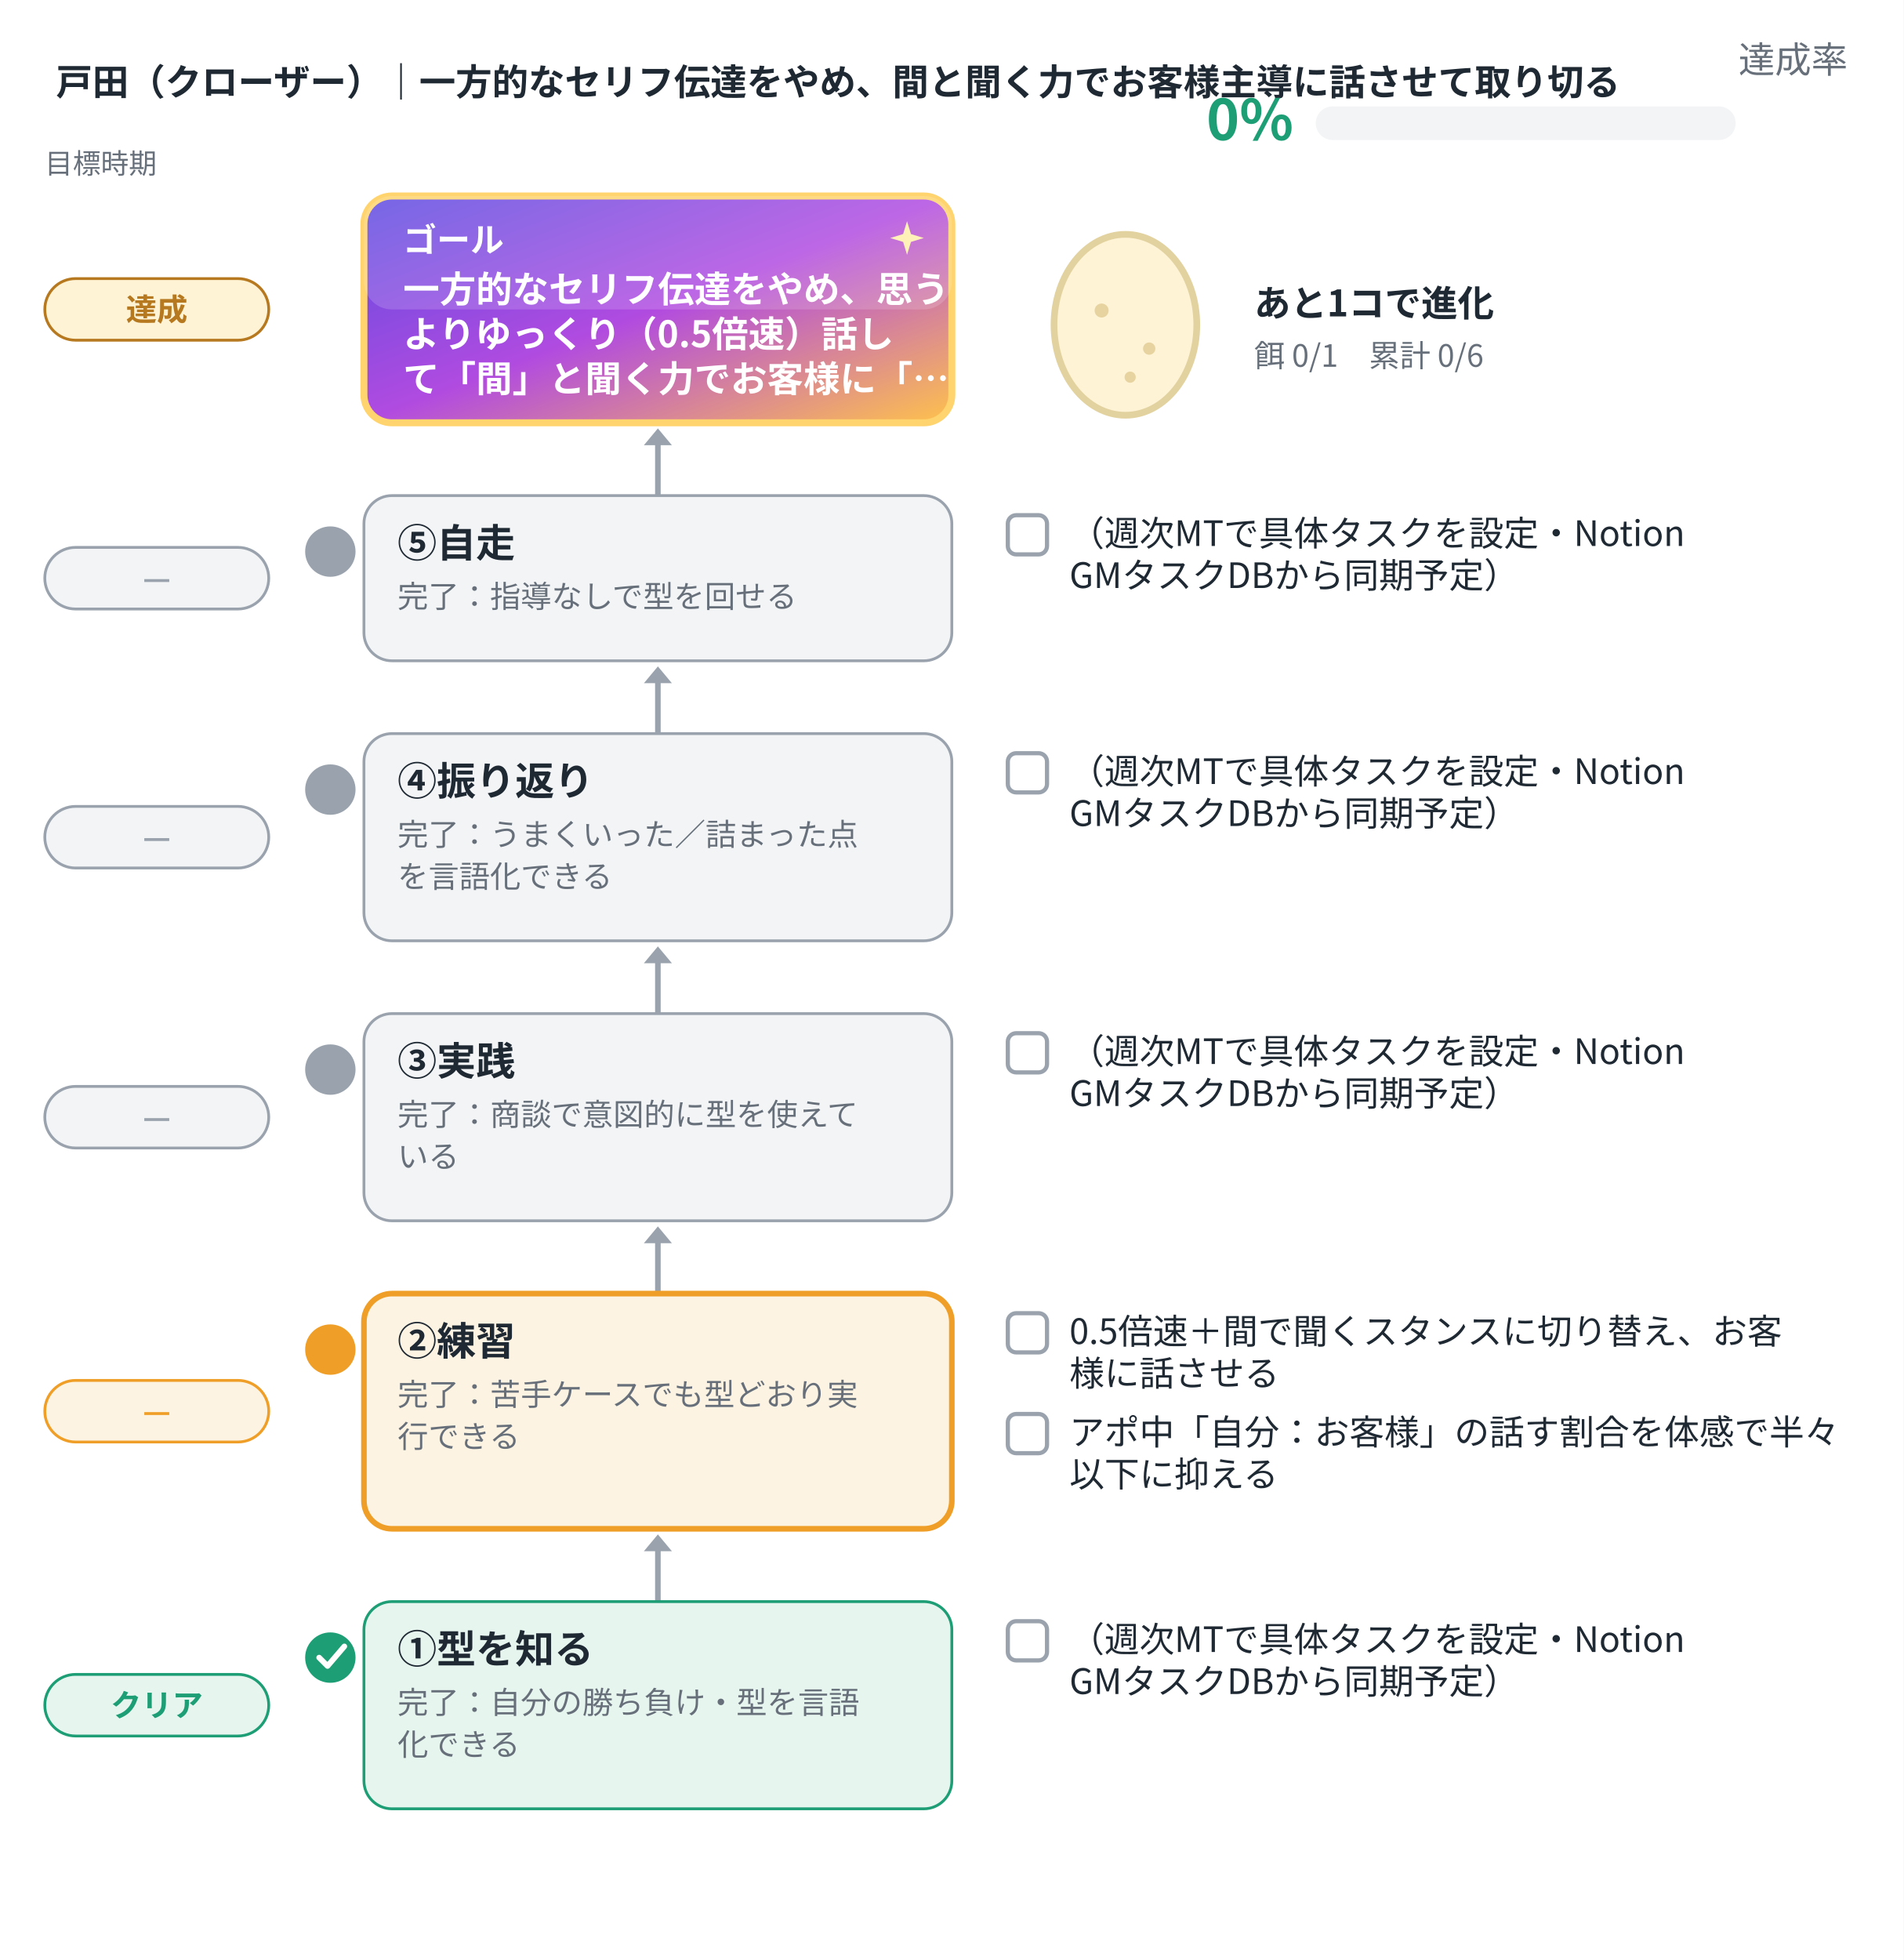
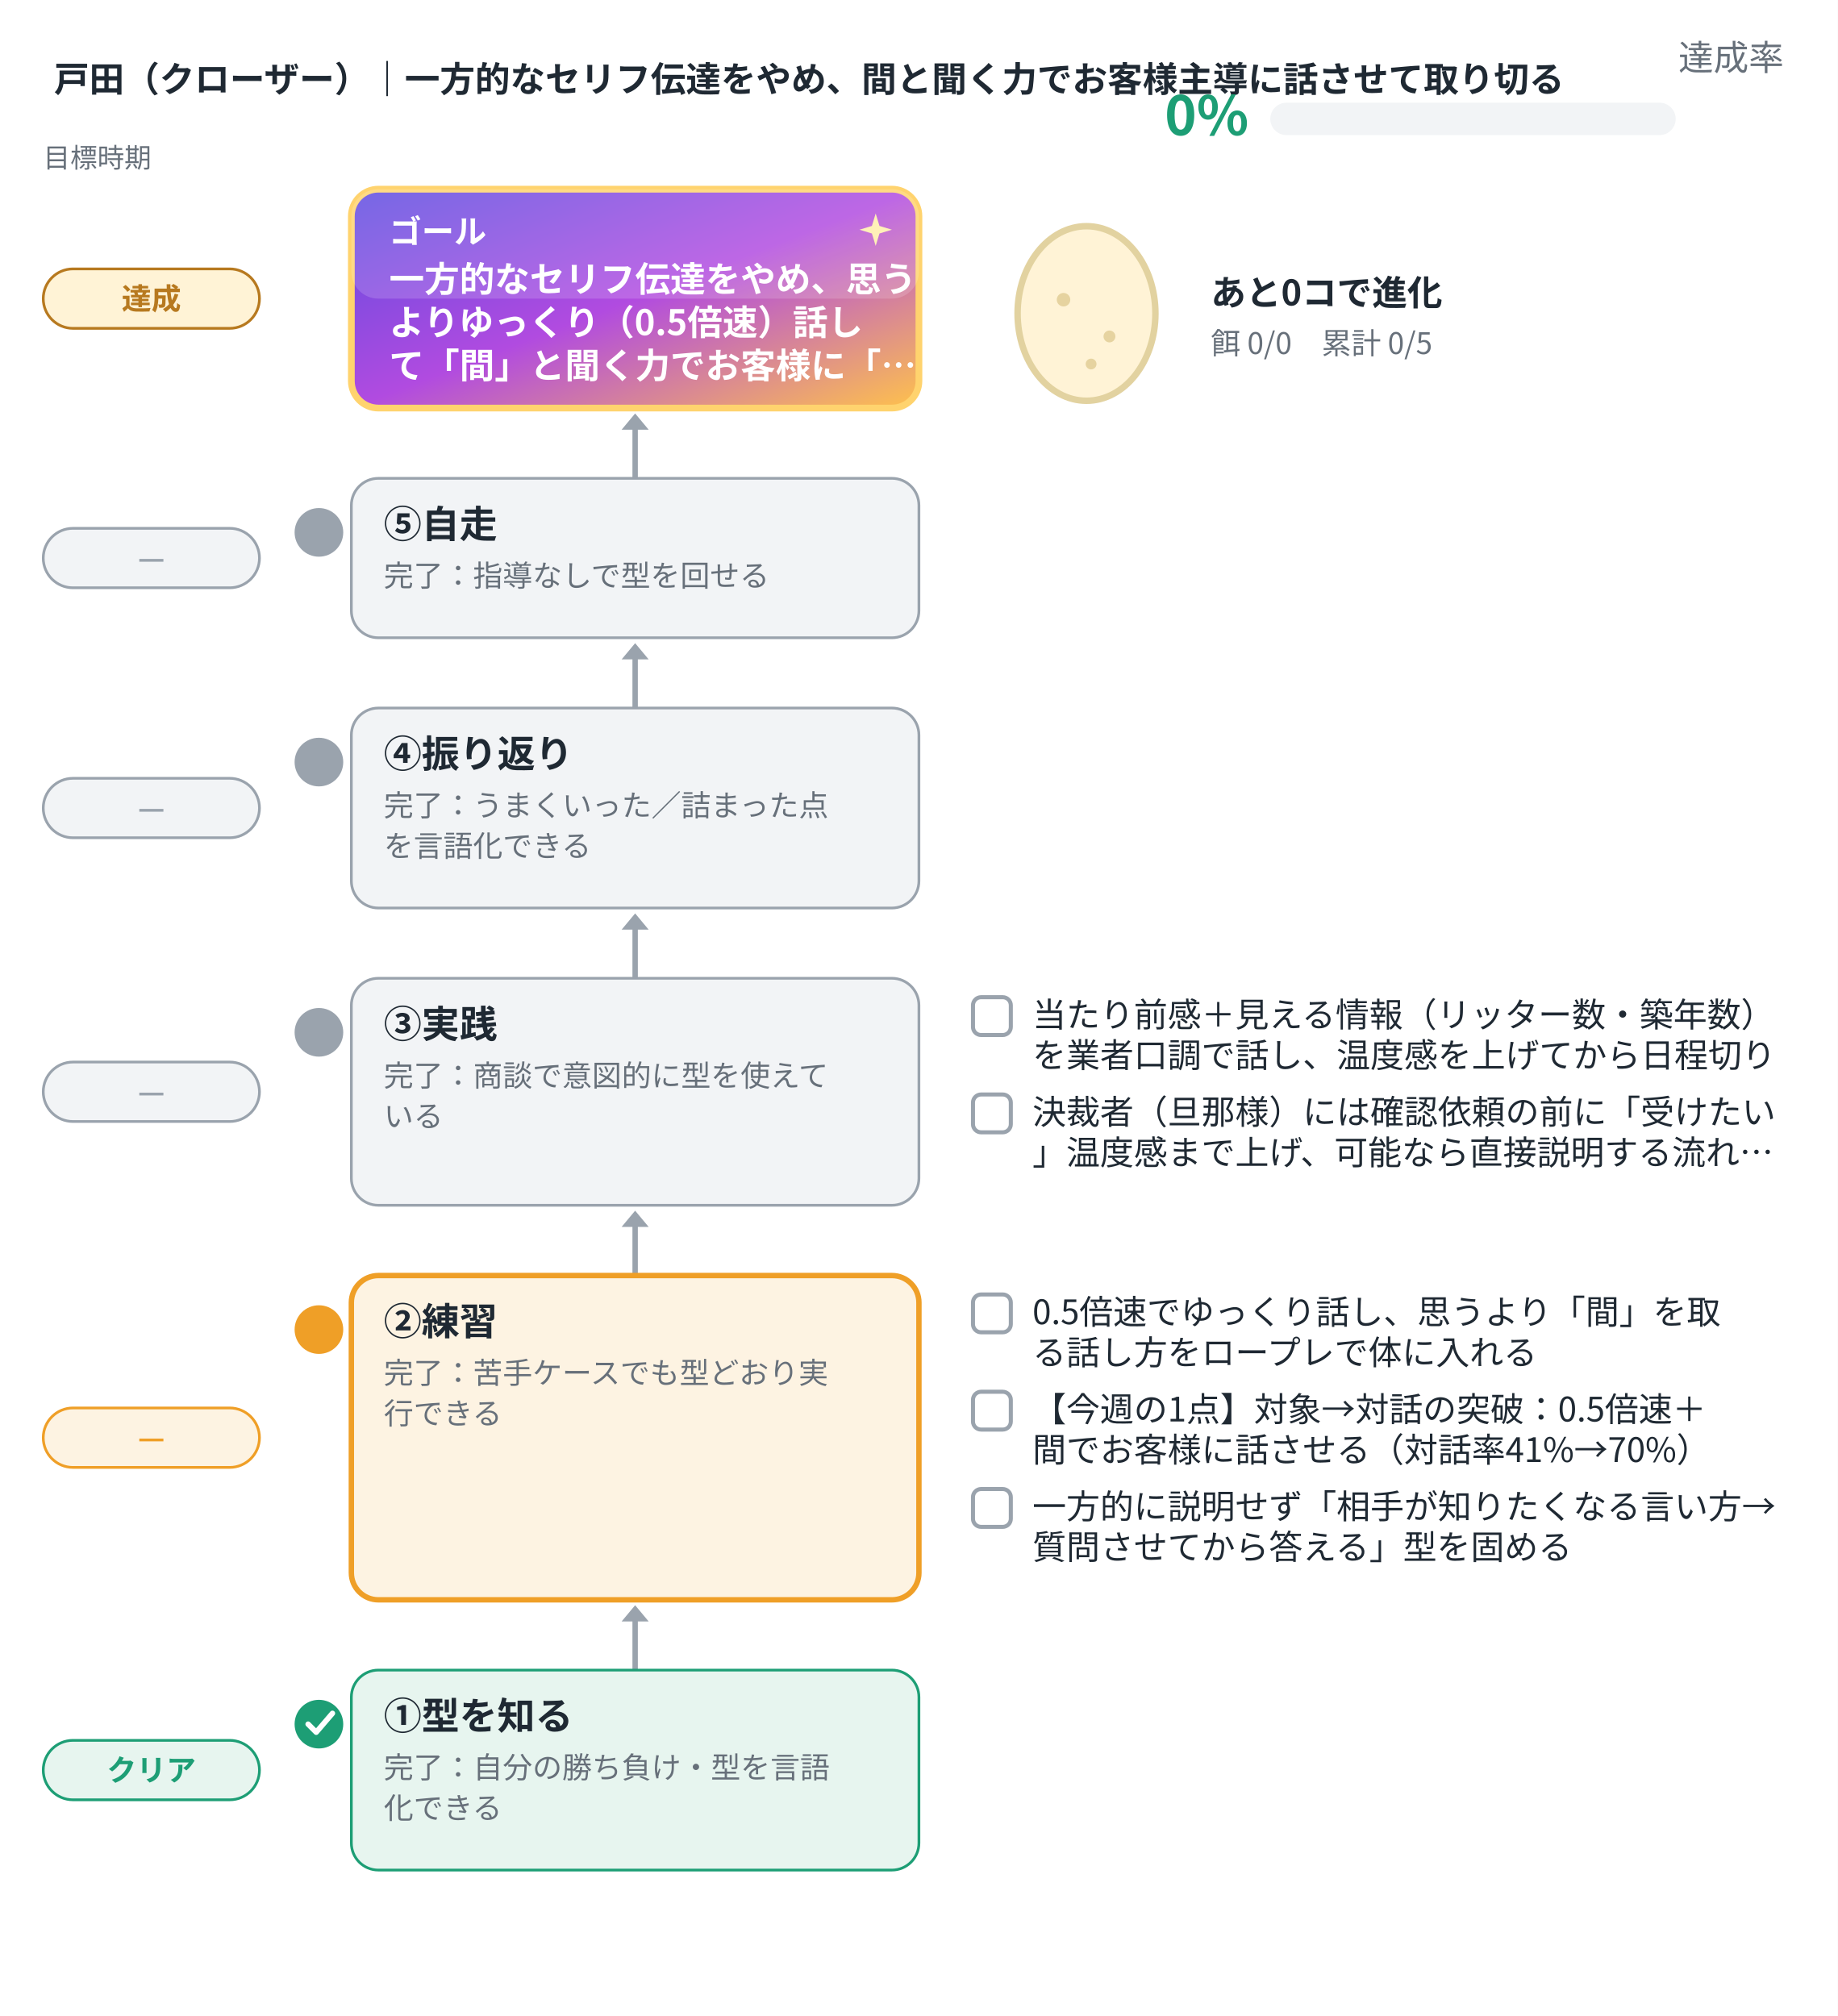
- <svg xmlns="http://www.w3.org/2000/svg" viewBox="0 0 680 700" font-family="Hiragino Sans, 'Noto Sans CJK JP', 'Yu Gothic', sans-serif" width="680" height="700">
+ <svg xmlns="http://www.w3.org/2000/svg" viewBox="0 0 680 746" font-family="Hiragino Sans, 'Noto Sans CJK JP', 'Yu Gothic', sans-serif" width="680" height="746">
  <defs>
    <linearGradient id="goalGrad" x1="0" y1="0" x2="1" y2="1">
      <stop offset="0" stop-color="#5B4BE0" />
      <stop offset="0.5" stop-color="#B14BE0" />
      <stop offset="1" stop-color="#FFC24B" />
    </linearGradient>
    <linearGradient id="phx" x1="0" y1="0" x2="0" y2="1">
      <stop offset="0" stop-color="#FFE259" />
      <stop offset="0.5" stop-color="#FF9A00" />
      <stop offset="1" stop-color="#FF3D00" />
    </linearGradient>
    <linearGradient id="phx2" x1="0" y1="0" x2="0" y2="1">
      <stop offset="0" stop-color="#FFF0A0" />
      <stop offset="1" stop-color="#FF7A00" />
    </linearGradient>
    <linearGradient id="hen" x1="0" y1="0" x2="1" y2="1">
      <stop offset="0" stop-color="#37C9B0" />
      <stop offset="0.6" stop-color="#3DA0E8" />
      <stop offset="1" stop-color="#7A5BE0" />
    </linearGradient>
    <linearGradient id="pcock" x1="0" y1="0" x2="0" y2="1">
      <stop offset="0" stop-color="#2BD0C0" />
      <stop offset="0.55" stop-color="#2E8FD0" />
      <stop offset="1" stop-color="#2E4BB0" />
    </linearGradient>
    <linearGradient id="gold" x1="0" y1="0" x2="0" y2="1">
      <stop offset="0" stop-color="#FFF0A8" />
      <stop offset="0.5" stop-color="#F2C230" />
      <stop offset="1" stop-color="#C8901A" />
    </linearGradient>
  </defs>
-   <rect x="0" y="0" width="680" height="700" fill="#FFFFFF" />
+   <rect x="0" y="0" width="680" height="746" fill="#FFFFFF" />
  <text x="20" y="34" font-size="13" font-weight="700" fill="#1F2933">戸田（クローザー）｜一方的なセリフ伝達をやめ、間と聞く力でお客様主導に話させて取り切る</text>
  <text x="660" y="26" text-anchor="end" font-size="13" fill="#67707A">達成率</text>
  <text x="462" y="50" text-anchor="end" font-size="20" font-weight="700" fill="#1D9E75">0%</text>
  <rect x="470" y="38" width="150" height="12" rx="6" fill="#F2F4F6" />
  <rect x="470" y="38" width="0" height="12" rx="6" fill="#1D9E75" />
  <rect x="130" y="70" width="210" height="81" rx="10" fill="url(#goalGrad)" stroke="#FFD36E" stroke-width="2.5" />
  <rect x="130" y="70" width="210" height="40.5" rx="10" fill="#FFFFFF" opacity="0.16" />
  <text x="144" y="90" font-size="12" font-weight="700" fill="#FFFFFF">ゴール</text>
  <polygon points="324.0,79.0 325.4,83.6 330.0,85.0 325.4,86.4 324.0,91.0 322.6,86.4 318.0,85.0 322.6,83.6" fill="#FFF1B8" />
  <text x="144" y="108" font-size="13" font-weight="600" fill="#FFFFFF">一方的なセリフ伝達をやめ、思う</text>
  <text x="144" y="124" font-size="13" font-weight="600" fill="#FFFFFF">よりゆっくり（0.5倍速）話し</text>
  <text x="144" y="140" font-size="13" font-weight="600" fill="#FFFFFF">て「間」と聞く力でお客様に「…</text>
  <rect x="16" y="99.5" width="80" height="22" rx="11" fill="#FFF3D6" stroke="#B7791F" stroke-width="1" />
  <text x="56.0" y="114.5" text-anchor="middle" font-size="11" font-weight="700" fill="#B7791F">達成</text>
  <ellipse cx="402.0" cy="116.0" rx="25.5" ry="32.3" fill="#FFF3D6" />
  <ellipse cx="402.0" cy="116.0" rx="25.5" ry="32.3" fill="none" stroke="#E2D2A0" stroke-width="2.4" />
  <circle cx="393.5" cy="110.9" r="2.5" fill="#E6D3A0" />
  <circle cx="410.5" cy="124.5" r="2.2" fill="#E6D3A0" />
  <circle cx="403.7" cy="134.7" r="2.0" fill="#E6D3A0" />
-   <text x="448" y="113" font-size="13" font-weight="700" fill="#1F2933">あと1コで進化</text>
-   <text x="448" y="131" font-size="11" fill="#67707A">餌 0/1　累計 0/6</text>
+   <text x="448" y="113" font-size="13" font-weight="700" fill="#1F2933">あと0コで進化</text>
+   <text x="448" y="131" font-size="11" fill="#67707A">餌 0/0　累計 0/5</text>
  <text x="16" y="62" font-size="10" fill="#67707A">目標時期</text>
  <line x1="235.0" y1="177" x2="235.0" y2="157" stroke="#9AA3AD" stroke-width="2" />
  <path d="M230.0,159 L235.0,153 L240.0,159 Z" fill="#9AA3AD" />
  <rect x="130" y="177" width="210" height="59" rx="10" fill="#F2F4F6" stroke="#9AA3AD" stroke-width="1" />
  <circle cx="118" cy="197" r="9" fill="#9AA3AD" />
  <text x="142" y="199" font-size="14" font-weight="700" fill="#1F2933">⑤自走</text>
  <text x="142" y="217" font-size="11" fill="#67707A">完了：指導なしで型を回せる</text>
  <rect x="16" y="195.5" width="80" height="22" rx="11" fill="#F2F4F6" stroke="#9AA3AD" stroke-width="1" />
  <text x="56.0" y="210.5" text-anchor="middle" font-size="11" font-weight="700" fill="#9AA3AD">—</text>
-   <rect x="360" y="184" width="14" height="14" rx="3" fill="#fff" stroke="#9AA3AD" stroke-width="1.5" />
-   <text x="382" y="195" font-size="12.5" fill="#1F2933">（週次MTで具体タスクを設定・Notion </text>
-   <text x="382" y="210" font-size="12.5" fill="#1F2933">GMタスクDBから同期予定）</text>
  <line x1="235.0" y1="262" x2="235.0" y2="242" stroke="#9AA3AD" stroke-width="2" />
  <path d="M230.0,244 L235.0,238 L240.0,244 Z" fill="#9AA3AD" />
  <rect x="130" y="262" width="210" height="74" rx="10" fill="#F2F4F6" stroke="#9AA3AD" stroke-width="1" />
  <circle cx="118" cy="282" r="9" fill="#9AA3AD" />
  <text x="142" y="284" font-size="14" font-weight="700" fill="#1F2933">④振り返り</text>
  <text x="142" y="302" font-size="11" fill="#67707A">完了：うまくいった／詰まった点</text>
  <text x="142" y="317" font-size="11" fill="#67707A">を言語化できる</text>
  <rect x="16" y="288.0" width="80" height="22" rx="11" fill="#F2F4F6" stroke="#9AA3AD" stroke-width="1" />
  <text x="56.0" y="303.0" text-anchor="middle" font-size="11" font-weight="700" fill="#9AA3AD">—</text>
-   <rect x="360" y="269" width="14" height="14" rx="3" fill="#fff" stroke="#9AA3AD" stroke-width="1.5" />
-   <text x="382" y="280" font-size="12.5" fill="#1F2933">（週次MTで具体タスクを設定・Notion </text>
-   <text x="382" y="295" font-size="12.5" fill="#1F2933">GMタスクDBから同期予定）</text>
  <line x1="235.0" y1="362" x2="235.0" y2="342" stroke="#9AA3AD" stroke-width="2" />
  <path d="M230.0,344 L235.0,338 L240.0,344 Z" fill="#9AA3AD" />
-   <rect x="130" y="362" width="210" height="74" rx="10" fill="#F2F4F6" stroke="#9AA3AD" stroke-width="1" />
+   <rect x="130" y="362" width="210" height="84" rx="10" fill="#F2F4F6" stroke="#9AA3AD" stroke-width="1" />
  <circle cx="118" cy="382" r="9" fill="#9AA3AD" />
  <text x="142" y="384" font-size="14" font-weight="700" fill="#1F2933">③実践</text>
  <text x="142" y="402" font-size="11" fill="#67707A">完了：商談で意図的に型を使えて</text>
  <text x="142" y="417" font-size="11" fill="#67707A">いる</text>
-   <rect x="16" y="388.0" width="80" height="22" rx="11" fill="#F2F4F6" stroke="#9AA3AD" stroke-width="1" />
-   <text x="56.0" y="403.0" text-anchor="middle" font-size="11" font-weight="700" fill="#9AA3AD">—</text>
+   <rect x="16" y="393.0" width="80" height="22" rx="11" fill="#F2F4F6" stroke="#9AA3AD" stroke-width="1" />
+   <text x="56.0" y="408.0" text-anchor="middle" font-size="11" font-weight="700" fill="#9AA3AD">—</text>
  <rect x="360" y="369" width="14" height="14" rx="3" fill="#fff" stroke="#9AA3AD" stroke-width="1.5" />
-   <text x="382" y="380" font-size="12.5" fill="#1F2933">（週次MTで具体タスクを設定・Notion </text>
-   <text x="382" y="395" font-size="12.5" fill="#1F2933">GMタスクDBから同期予定）</text>
-   <line x1="235.0" y1="462" x2="235.0" y2="442" stroke="#9AA3AD" stroke-width="2" />
-   <path d="M230.0,444 L235.0,438 L240.0,444 Z" fill="#9AA3AD" />
-   <rect x="130" y="462" width="210" height="84" rx="10" fill="#FDF3E2" stroke="#EF9F27" stroke-width="2" />
-   <circle cx="118" cy="482" r="9" fill="#EF9F27" />
-   <text x="142" y="484" font-size="14" font-weight="700" fill="#1F2933">②練習</text>
-   <text x="142" y="502" font-size="11" fill="#67707A">完了：苦手ケースでも型どおり実</text>
-   <text x="142" y="517" font-size="11" fill="#67707A">行できる</text>
-   <rect x="16" y="493.0" width="80" height="22" rx="11" fill="#FDF3E2" stroke="#EF9F27" stroke-width="1" />
-   <text x="56.0" y="508.0" text-anchor="middle" font-size="11" font-weight="700" fill="#EF9F27">—</text>
-   <rect x="360" y="469" width="14" height="14" rx="3" fill="#fff" stroke="#9AA3AD" stroke-width="1.5" />
-   <text x="382" y="480" font-size="12.5" fill="#1F2933">0.5倍速＋間で聞くスタンスに切り替え、お客</text>
-   <text x="382" y="495" font-size="12.5" fill="#1F2933">様に話させる</text>
-   <rect x="360" y="505" width="14" height="14" rx="3" fill="#fff" stroke="#9AA3AD" stroke-width="1.5" />
-   <text x="382" y="516" font-size="12.5" fill="#1F2933">アポ中「自分：お客様」の話す割合を体感で半々</text>
-   <text x="382" y="531" font-size="12.5" fill="#1F2933">以下に抑える</text>
-   <line x1="235.0" y1="572" x2="235.0" y2="552" stroke="#9AA3AD" stroke-width="2" />
-   <path d="M230.0,554 L235.0,548 L240.0,554 Z" fill="#9AA3AD" />
-   <rect x="130" y="572" width="210" height="74" rx="10" fill="#E7F5EF" stroke="#1D9E75" stroke-width="1" />
-   <circle cx="118" cy="592" r="9" fill="#1D9E75" />
-   <path d="M114,592 l3,3 l6,-7" fill="none" stroke="#fff" stroke-width="2" stroke-linecap="round" stroke-linejoin="round" />
-   <text x="142" y="594" font-size="14" font-weight="700" fill="#1F2933">①型を知る</text>
-   <text x="142" y="612" font-size="11" fill="#67707A">完了：自分の勝ち負け・型を言語</text>
-   <text x="142" y="627" font-size="11" fill="#67707A">化できる</text>
-   <rect x="16" y="598.0" width="80" height="22" rx="11" fill="#E7F5EF" stroke="#1D9E75" stroke-width="1" />
-   <text x="56.0" y="613.0" text-anchor="middle" font-size="11" font-weight="700" fill="#1D9E75">クリア</text>
-   <rect x="360" y="579" width="14" height="14" rx="3" fill="#fff" stroke="#9AA3AD" stroke-width="1.5" />
-   <text x="382" y="590" font-size="12.5" fill="#1F2933">（週次MTで具体タスクを設定・Notion </text>
-   <text x="382" y="605" font-size="12.5" fill="#1F2933">GMタスクDBから同期予定）</text>
+   <text x="382" y="380" font-size="12.5" fill="#1F2933">当たり前感＋見える情報（リッター数・築年数）</text>
+   <text x="382" y="395" font-size="12.5" fill="#1F2933">を業者口調で話し、温度感を上げてから日程切り</text>
+   <rect x="360" y="405" width="14" height="14" rx="3" fill="#fff" stroke="#9AA3AD" stroke-width="1.5" />
+   <text x="382" y="416" font-size="12.5" fill="#1F2933">決裁者（旦那様）には確認依頼の前に「受けたい</text>
+   <text x="382" y="431" font-size="12.5" fill="#1F2933">」温度感まで上げ、可能なら直接説明する流れ…</text>
+   <line x1="235.0" y1="472" x2="235.0" y2="452" stroke="#9AA3AD" stroke-width="2" />
+   <path d="M230.0,454 L235.0,448 L240.0,454 Z" fill="#9AA3AD" />
+   <rect x="130" y="472" width="210" height="120" rx="10" fill="#FDF3E2" stroke="#EF9F27" stroke-width="2" />
+   <circle cx="118" cy="492" r="9" fill="#EF9F27" />
+   <text x="142" y="494" font-size="14" font-weight="700" fill="#1F2933">②練習</text>
+   <text x="142" y="512" font-size="11" fill="#67707A">完了：苦手ケースでも型どおり実</text>
+   <text x="142" y="527" font-size="11" fill="#67707A">行できる</text>
+   <rect x="16" y="521.0" width="80" height="22" rx="11" fill="#FDF3E2" stroke="#EF9F27" stroke-width="1" />
+   <text x="56.0" y="536.0" text-anchor="middle" font-size="11" font-weight="700" fill="#EF9F27">—</text>
+   <rect x="360" y="479" width="14" height="14" rx="3" fill="#fff" stroke="#9AA3AD" stroke-width="1.5" />
+   <text x="382" y="490" font-size="12.5" fill="#1F2933">0.5倍速でゆっくり話し、思うより「間」を取</text>
+   <text x="382" y="505" font-size="12.5" fill="#1F2933">る話し方をロープレで体に入れる</text>
+   <rect x="360" y="515" width="14" height="14" rx="3" fill="#fff" stroke="#9AA3AD" stroke-width="1.5" />
+   <text x="382" y="526" font-size="12.5" fill="#1F2933">【今週の1点】対象→対話の突破：0.5倍速＋</text>
+   <text x="382" y="541" font-size="12.5" fill="#1F2933">間でお客様に話させる（対話率41%→70%）</text>
+   <rect x="360" y="551" width="14" height="14" rx="3" fill="#fff" stroke="#9AA3AD" stroke-width="1.5" />
+   <text x="382" y="562" font-size="12.5" fill="#1F2933">一方的に説明せず「相手が知りたくなる言い方→</text>
+   <text x="382" y="577" font-size="12.5" fill="#1F2933">質問させてから答える」型を固める</text>
+   <line x1="235.0" y1="618" x2="235.0" y2="598" stroke="#9AA3AD" stroke-width="2" />
+   <path d="M230.0,600 L235.0,594 L240.0,600 Z" fill="#9AA3AD" />
+   <rect x="130" y="618" width="210" height="74" rx="10" fill="#E7F5EF" stroke="#1D9E75" stroke-width="1" />
+   <circle cx="118" cy="638" r="9" fill="#1D9E75" />
+   <path d="M114,638 l3,3 l6,-7" fill="none" stroke="#fff" stroke-width="2" stroke-linecap="round" stroke-linejoin="round" />
+   <text x="142" y="640" font-size="14" font-weight="700" fill="#1F2933">①型を知る</text>
+   <text x="142" y="658" font-size="11" fill="#67707A">完了：自分の勝ち負け・型を言語</text>
+   <text x="142" y="673" font-size="11" fill="#67707A">化できる</text>
+   <rect x="16" y="644.0" width="80" height="22" rx="11" fill="#E7F5EF" stroke="#1D9E75" stroke-width="1" />
+   <text x="56.0" y="659.0" text-anchor="middle" font-size="11" font-weight="700" fill="#1D9E75">クリア</text>
</svg>
